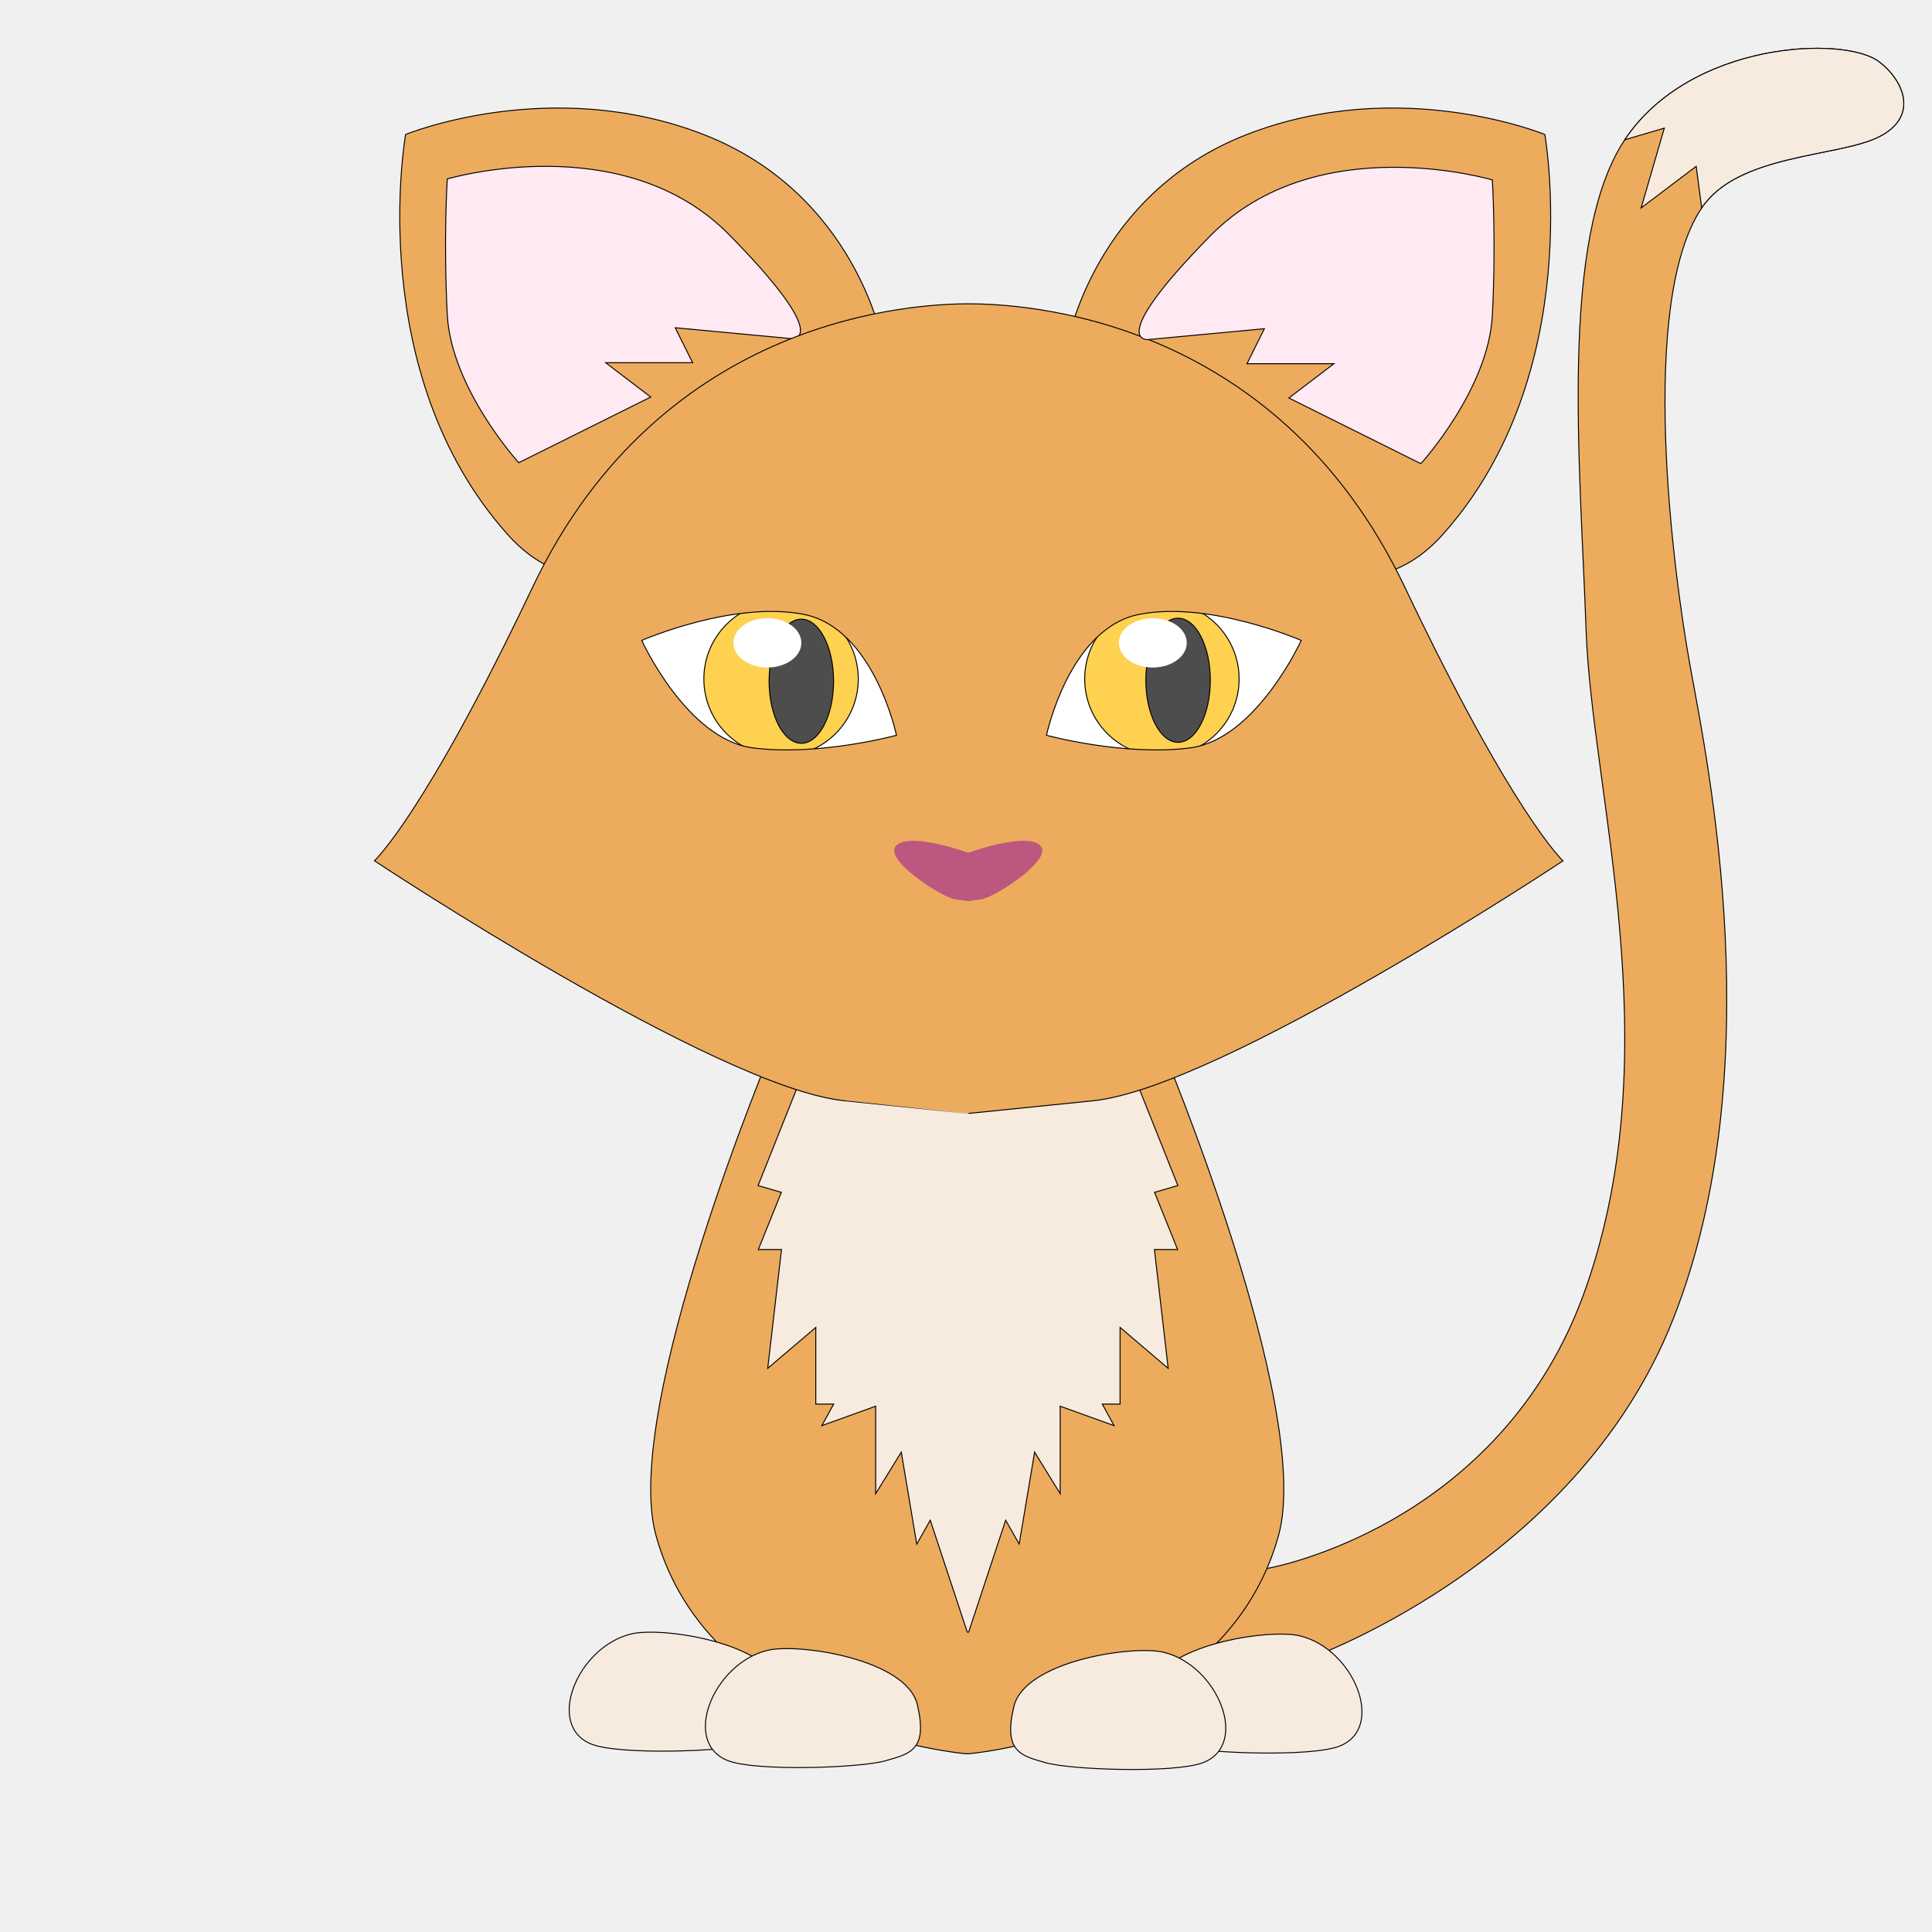
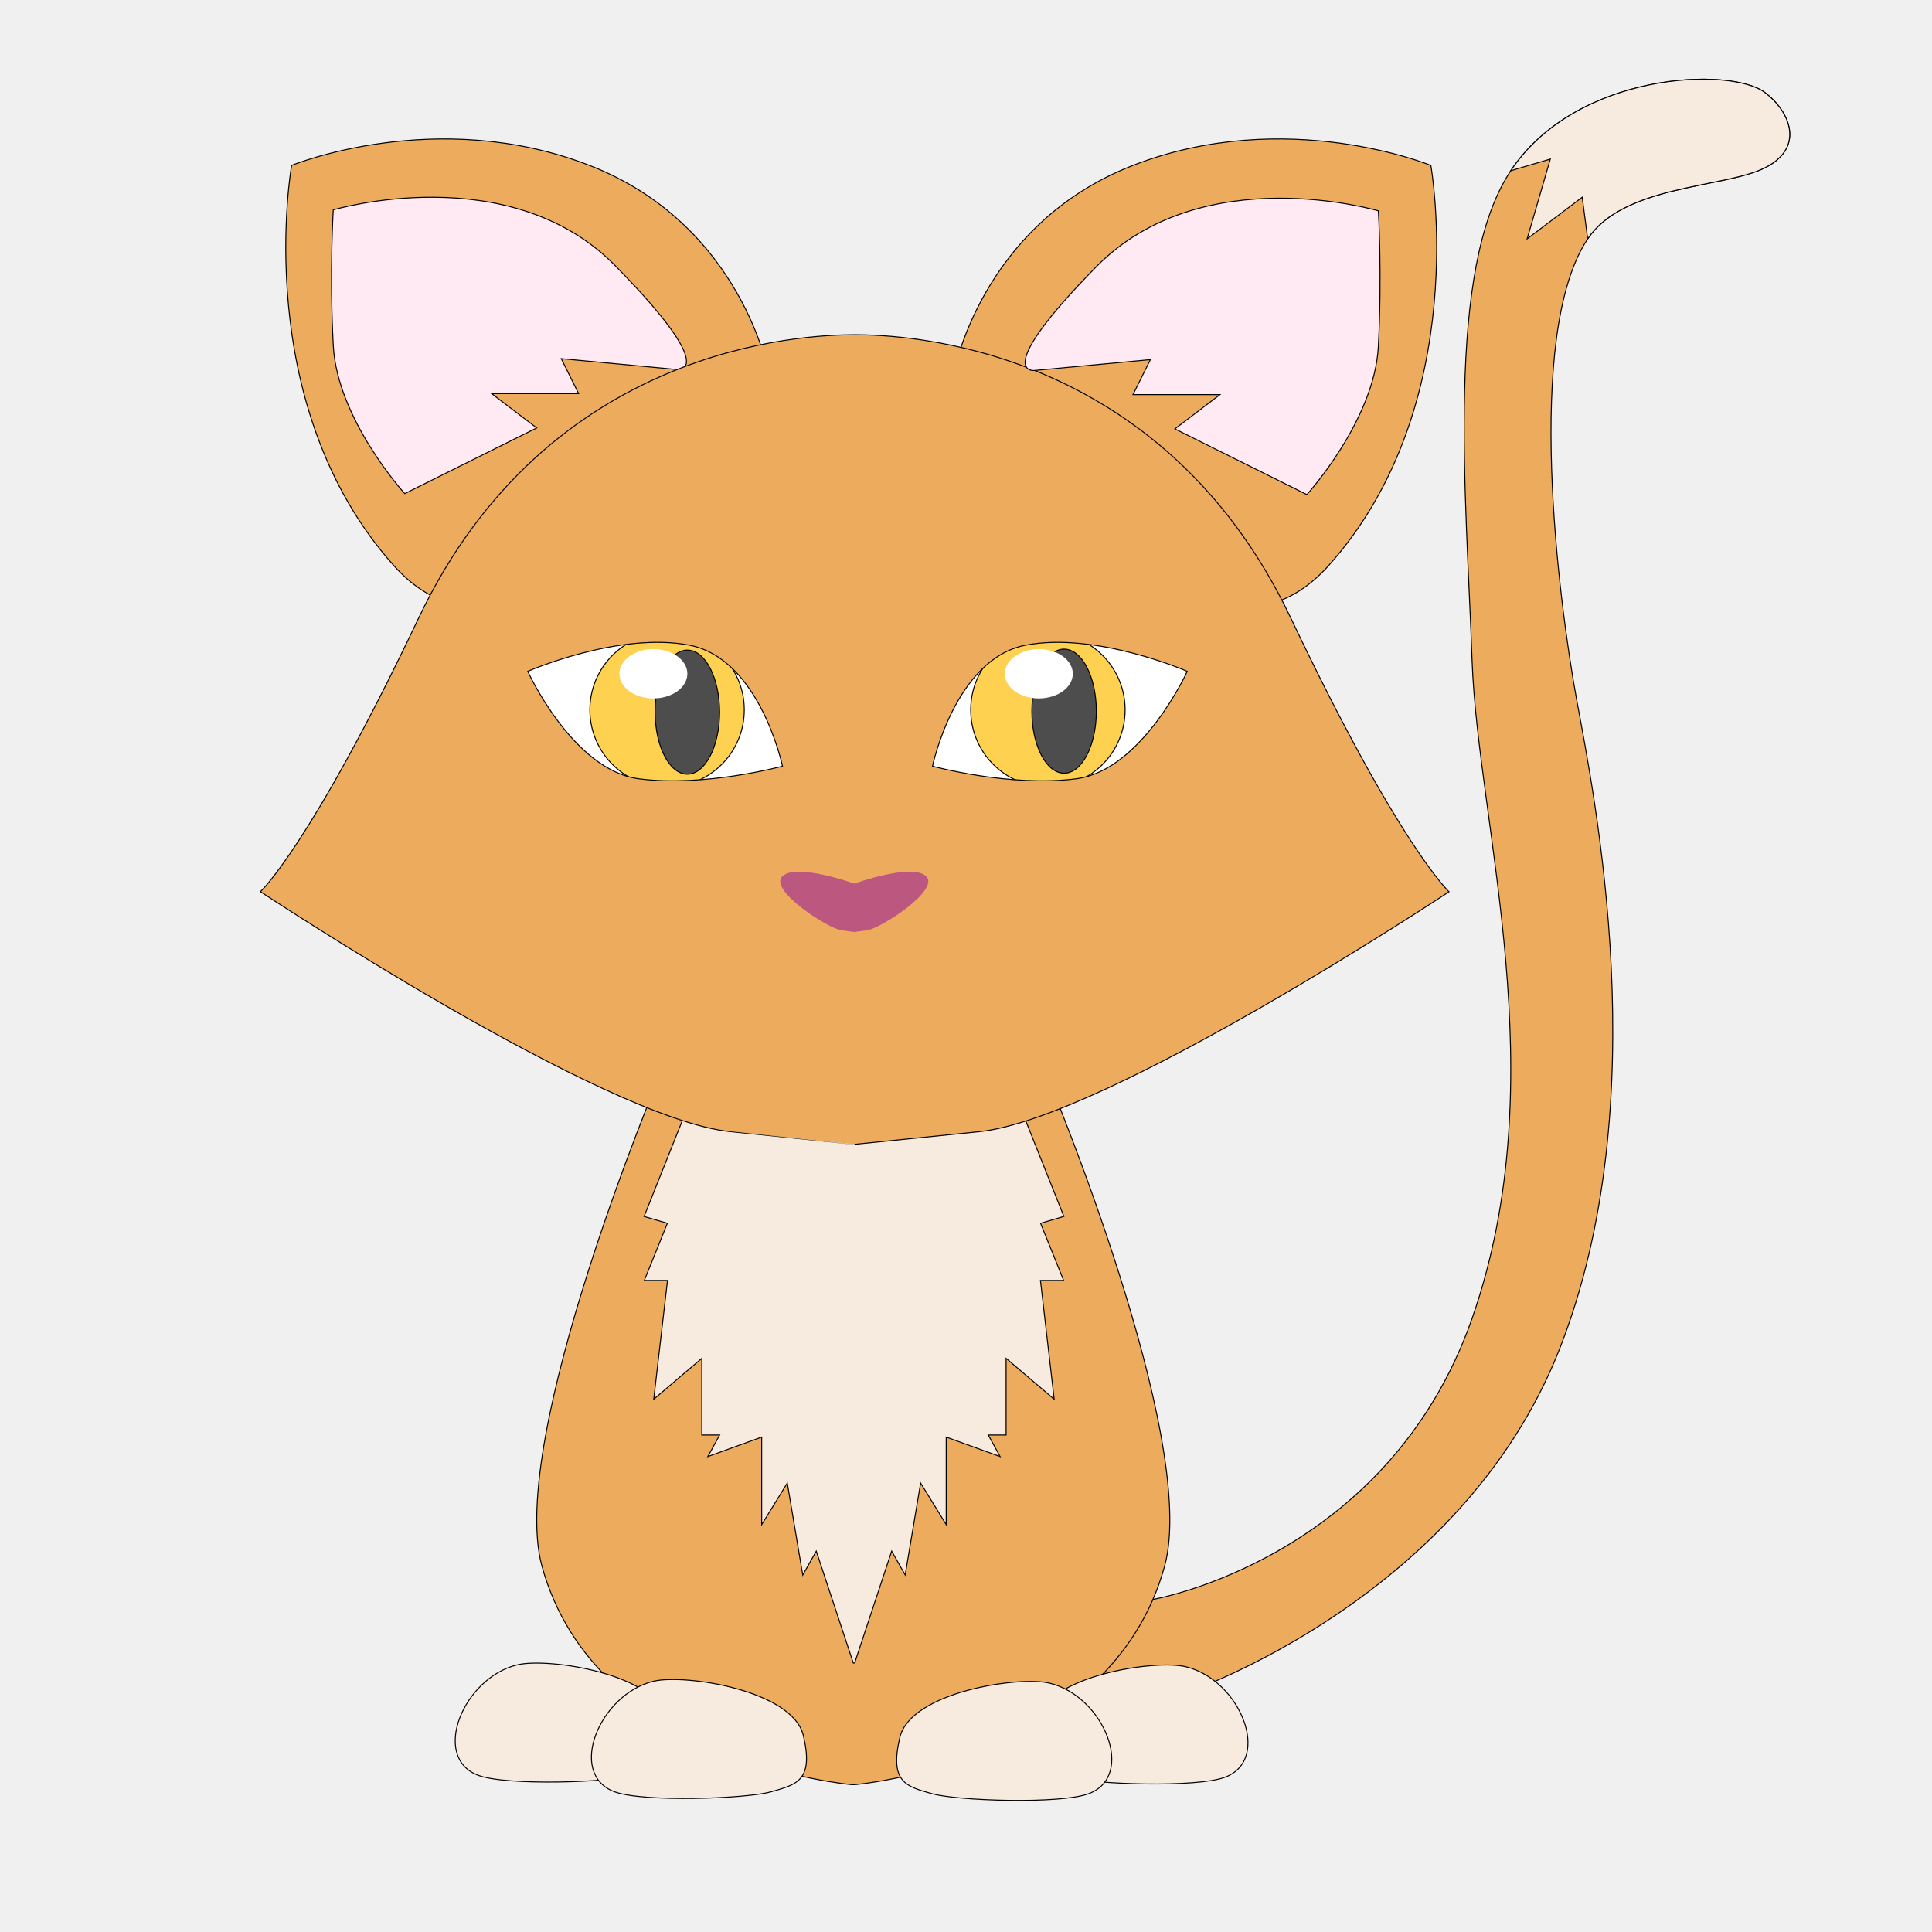
<svg xmlns="http://www.w3.org/2000/svg" xmlns:xlink="http://www.w3.org/1999/xlink" version="1.1" id="Layer_1" x="0px" y="0px" width="2000px" height="2000px" viewBox="0 0 2000 2000" enable-background="new 0 0 2000 2000" xml:space="preserve">
-   <path fill="#EDAB5D" stroke="#000000" stroke-miterlimit="10" d="M1311.498,1623.73c0,0,243.377-41.852,330.386-290.877  s6.001-510.051,0-681.068s-27.933-405.041,40.039-507.051s226.987-108.011,262.991-81.008c25.963,19.472,42.004,57.006,0,78.008  s-145.941,17.413-183.341,73.512c-66.006,99.01-29.681,376.955-11.679,475.754s84.008,416.831-18.002,674.856  s-384.865,354.035-384.865,354.035l-131.852-30.271l100.93-77.255" />
-   <path fill="#F7EADF" stroke="#000000" stroke-miterlimit="10" d="M1681.923,144.734c67.972-102.01,226.987-108.011,262.991-81.008  c25.963,19.472,42.004,57.006,0,78.008s-145.941,17.413-183.341,73.512l-5.68-43.07l-57.006,43.07l24.003-82.622L1681.923,144.734z" />
-   <path fill="#EDAB5D" stroke="#000000" stroke-miterlimit="10" d="M1599.203,139.236c0,0,44.062,246.746-105.748,414.182  c-149.811,167.435-388.625-196.891-388.625-196.891s27.315-155.605,185.939-217.291  C1449.393,77.55,1599.203,139.236,1599.203,139.236z" />
-   <path fill="#EDAB5D" stroke="#000000" stroke-miterlimit="10" d="M419.875,139.236c0,0-44.062,246.746,105.749,414.182  c149.81,167.435,388.625-196.891,388.625-196.891s-27.316-155.605-185.94-217.291C569.685,77.55,419.875,139.236,419.875,139.236z" />
-   <path fill="#EDAB5D" stroke="#000000" stroke-miterlimit="10" d="M1201.609,1081c0,0,158.227,376.281,122,508.25  c-56,204-321,226.25-321,226.25H1000c0,0-265-22.25-321-226.25c-36.227-131.969,122-508.125,122-508.125" />
-   <polyline fill="#F7EADF" stroke="#000000" stroke-miterlimit="10" points="1171.555,1107.5 1219.305,1227.24 1195.18,1234.328   1219.055,1293.5 1195.055,1293.5 1209.277,1416.486 1159.5,1374.155 1159.5,1453.5 1141.055,1453.5 1153.277,1475.821   1097.5,1455.681 1097.5,1546.265 1071.027,1503.237 1059.453,1572.124 1055.048,1598.35 1041.051,1573.723 1002.748,1689.5   1001.305,1689.5 963,1573.723 949,1598.492 944.588,1572.194 933,1503.272 906.5,1546.265 906.5,1455.681 850.75,1475.821   863,1453.5 844.5,1453.5 844.5,1374.155 794.75,1416.486 809,1293.5 785,1293.5 808.875,1234.328 784.75,1227.316 832.5,1107.538   " />
-   <path fill="#FFE9F2" stroke="#000000" stroke-miterlimit="10" d="M463,185.25c0,0,182-54.125,292,57.875  s64.179,107.41,64.179,107.41L699,339.281l18,36.219h-90l46.609,35.5L537,479c0,0-70-76.824-74-153.412S463,185.25,463,185.25z" />
-   <path fill="#EDAB5D" stroke="#000000" stroke-miterlimit="10" d="M1002.615,1152.615c0,0,0,0,128.91-13.094  C1263.68,1126.099,1618,891.152,1618,891.152s-51.751-47.692-163.704-283.228C1319.875,325.112,1055.484,314.5,1002.615,314.5H1003  c-52.87,0-317.259,10.612-451.681,293.424C439.366,843.46,387.616,891.058,387.616,891.058s354.319,234.994,486.474,248.417  c128.91,13.094,128.91,13.117,128.91,13.117L1002.615,1152.615z" />
-   <path fill="#FFE9F2" stroke="#000000" stroke-miterlimit="10" d="M1544.865,186.25c0,0-182-54.125-292,57.875  s-64.179,107.41-64.179,107.41l120.179-11.253l-18,36.219h90l-46.609,35.5l136.609,68c0,0,70-76.824,74-153.412  S1544.865,186.25,1544.865,186.25z" />
+   <path fill="#EDAB5D" stroke="#000000" stroke-miterlimit="10" d="M1193.498,1655.73c0,0,243.377-41.852,330.386-290.877  s6.001-510.051,0-681.068s-27.933-405.041,40.039-507.051s226.987-108.011,262.991-81.008c25.963,19.472,42.004,57.006,0,78.008  s-145.941,17.413-183.341,73.512c-66.006,99.01-29.681,376.955-11.679,475.754s84.008,416.831-18.002,674.856  s-384.865,354.035-384.865,354.035l-131.852-30.271l100.93-77.255" />
+   <path fill="#F7EADF" stroke="#000000" stroke-miterlimit="10" d="M1563.923,176.734c67.972-102.01,226.987-108.011,262.991-81.008  c25.963,19.472,42.004,57.006,0,78.008s-145.941,17.413-183.341,73.512l-5.68-43.07l-57.006,43.07l24.003-82.622L1563.923,176.734z" />
+   <path fill="#EDAB5D" stroke="#000000" stroke-miterlimit="10" d="M1481.203,171.236c0,0,44.062,246.746-105.748,414.182  C1225.645,752.852,986.83,388.527,986.83,388.527s27.315-155.605,185.939-217.291  C1331.393,109.55,1481.203,171.236,1481.203,171.236z" />
+   <path fill="#EDAB5D" stroke="#000000" stroke-miterlimit="10" d="M301.875,171.236c0,0-44.062,246.746,105.749,414.182  c149.81,167.435,388.625-196.891,388.625-196.891s-27.316-155.605-185.94-217.291C451.685,109.55,301.875,171.236,301.875,171.236z" />
+   <path fill="#EDAB5D" stroke="#000000" stroke-miterlimit="10" d="M1083.609,1113c0,0,158.227,376.281,122,508.25  c-56,204-321,226.25-321,226.25H882c0,0-265-22.25-321-226.25c-36.227-131.969,122-508.125,122-508.125" />
+   <polyline fill="#F7EADF" stroke="#000000" stroke-miterlimit="10" points="1053.555,1139.5 1101.305,1259.24 1077.18,1266.328   1101.055,1325.5 1077.055,1325.5 1091.277,1448.486 1041.5,1406.155 1041.5,1485.5 1023.055,1485.5 1035.277,1507.821   979.5,1487.681 979.5,1578.265 953.027,1535.237 941.453,1604.124 937.048,1630.35 923.051,1605.723 884.748,1721.5 883.305,1721.5   845,1605.723 831,1630.492 826.588,1604.194 815,1535.272 788.5,1578.265 788.5,1487.681 732.75,1507.821 745,1485.5 726.5,1485.5   726.5,1406.155 676.75,1448.486 691,1325.5 667,1325.5 690.875,1266.328 666.75,1259.316 714.5,1139.538 " />
+   <path fill="#FFE9F2" stroke="#000000" stroke-miterlimit="10" d="M345,217.25c0,0,182-54.125,292,57.875  s64.179,107.41,64.179,107.41L581,371.281l18,36.219h-90l46.609,35.5L419,511c0,0-70-76.824-74-153.412S345,217.25,345,217.25z" />
+   <path fill="#EDAB5D" stroke="#000000" stroke-miterlimit="10" d="M884.615,1184.615c0,0,0,0,128.91-13.094  C1145.68,1158.099,1500,923.152,1500,923.152s-51.751-47.692-163.704-283.228C1201.875,357.112,937.484,346.5,884.615,346.5H885  c-52.87,0-317.259,10.612-451.681,293.424C321.366,875.46,269.616,923.058,269.616,923.058s354.319,234.994,486.474,248.417  C885,1184.568,885,1184.592,885,1184.592L884.615,1184.615z" />
+   <path fill="#FFE9F2" stroke="#000000" stroke-miterlimit="10" d="M1426.865,218.25c0,0-182-54.125-292,57.875  s-64.179,107.41-64.179,107.41l120.179-11.253l-18,36.219h90l-46.609,35.5l136.609,68c0,0,70-76.824,74-153.412  S1426.865,218.25,1426.865,218.25z" />
  <g>
-     <path fill="#F7EADF" stroke="#000000" stroke-miterlimit="10" d="M613.042,1805.8c-49.109-18.416-15.684-101.022,40.593-114.399   c32.313-7.682,143.922,9.226,154.993,56.277c11.071,47.051-7.38,50.741-33.212,58.122S642.565,1816.871,613.042,1805.8z" />
-     <path fill="#F7EADF" stroke="#000000" stroke-miterlimit="10" d="M754.042,1822.8c-49.109-18.416-15.684-101.022,40.593-114.399   c32.313-7.682,143.922,9.226,154.993,56.277c11.071,47.051-7.38,50.741-33.212,58.122S783.565,1833.871,754.042,1822.8z" />
+     <path fill="#F7EADF" stroke="#000000" stroke-miterlimit="10" d="M495.042,1837.8c-49.109-18.416-15.684-101.022,40.593-114.399   c32.313-7.682,143.922,9.226,154.993,56.277c11.071,47.051-7.38,50.741-33.212,58.122S524.565,1848.871,495.042,1837.8z" />
+     <path fill="#F7EADF" stroke="#000000" stroke-miterlimit="10" d="M636.042,1854.8c-49.109-18.416-15.684-101.022,40.593-114.399   c32.313-7.682,143.922,9.226,154.993,56.277c11.071,47.051-7.38,50.741-33.212,58.122S665.565,1865.871,636.042,1854.8z" />
  </g>
  <g>
    <defs>
-       <path id="SVGID_1_" d="M1083.324,761.153c0,0,23.344-111.092,96.322-125.249c72.977-14.157,167.381,27.059,167.381,27.059    s-46.562,102.204-114.724,111.201C1164.142,783.159,1083.324,761.153,1083.324,761.153z" />
+       <path id="SVGID_1_" d="M965.324,793.153c0,0,23.344-111.092,96.322-125.249c72.977-14.157,167.381,27.059,167.381,27.059    s-46.562,102.204-114.724,111.201C1046.142,815.159,965.324,793.153,965.324,793.153z" />
    </defs>
    <use xlink:href="#SVGID_1_" overflow="visible" fill="#FFFFFF" />
    <clipPath id="SVGID_2_">
      <use xlink:href="#SVGID_1_" overflow="visible" />
    </clipPath>
-     <circle clip-path="url(#SVGID_2_)" fill="#FFD150" stroke="#000000" stroke-miterlimit="10" cx="1202.794" cy="702.863" r="79.923" />
+     <circle clip-path="url(#SVGID_2_)" fill="#FFD150" stroke="#000000" stroke-miterlimit="10" cx="1084.794" cy="734.863" r="79.923" />
    <use xlink:href="#SVGID_1_" overflow="visible" fill="none" stroke="#000000" stroke-miterlimit="10" />
  </g>
  <g>
    <defs>
-       <path id="SVGID_3_" d="M928.027,761.153c0,0-23.344-111.092-96.322-125.249c-72.977-14.157-167.381,27.059-167.381,27.059    s46.562,102.204,114.724,111.201C847.21,783.159,928.027,761.153,928.027,761.153z" />
+       <path id="SVGID_3_" d="M810.027,793.153c0,0-23.344-111.092-96.322-125.249c-72.977-14.157-167.381,27.059-167.381,27.059    s46.562,102.204,114.724,111.201C729.21,815.159,810.027,793.153,810.027,793.153z" />
    </defs>
    <use xlink:href="#SVGID_3_" overflow="visible" fill="#FFFFFF" />
    <clipPath id="SVGID_4_">
      <use xlink:href="#SVGID_3_" overflow="visible" />
    </clipPath>
-     <circle clip-path="url(#SVGID_4_)" fill="#FFD150" stroke="#000000" stroke-miterlimit="10" cx="808.557" cy="702.863" r="79.923" />
+     <circle clip-path="url(#SVGID_4_)" fill="#FFD150" stroke="#000000" stroke-miterlimit="10" cx="690.557" cy="734.863" r="79.923" />
    <use xlink:href="#SVGID_3_" overflow="visible" fill="none" stroke="#000000" stroke-miterlimit="10" />
  </g>
-   <ellipse fill="#4D4D4D" stroke="#000000" stroke-miterlimit="10" cx="829.549" cy="705.207" rx="33.373" ry="64.248" />
-   <ellipse fill="#4D4D4D" stroke="#000000" stroke-miterlimit="10" cx="1219.549" cy="704.207" rx="33.373" ry="64.248" />
-   <ellipse fill="#FFFFFF" cx="794.394" cy="665.479" rx="35.155" ry="25.521" />
-   <ellipse fill="#FFFFFF" cx="1193.394" cy="665.479" rx="35.155" ry="25.521" />
-   <path fill="#BC5780" d="M1001.696,932.875c0,0,0,0,14-1.875s76-41.937,60.973-55.937S1001.696,883,1001.696,883H1003  c0,0-59.945-21.937-74.973-7.937S975,929.156,989,931.031s14,1.859,14,1.859" />
+   <ellipse fill="#4D4D4D" stroke="#000000" stroke-miterlimit="10" cx="711.549" cy="737.207" rx="33.373" ry="64.248" />
+   <ellipse fill="#4D4D4D" stroke="#000000" stroke-miterlimit="10" cx="1101.549" cy="736.207" rx="33.373" ry="64.248" />
+   <ellipse fill="#FFFFFF" cx="676.394" cy="697.479" rx="35.155" ry="25.521" />
+   <ellipse fill="#FFFFFF" cx="1075.394" cy="697.479" rx="35.155" ry="25.521" />
+   <path fill="#BC5780" d="M883.696,964.875c0,0,0,0,14-1.875s76-41.937,60.973-55.937S883.696,915,883.696,915H885  c0,0-59.945-21.937-74.973-7.937S857,961.156,871,963.031s14,1.859,14,1.859" />
  <g>
-     <path fill="#F7EADF" stroke="#000000" stroke-miterlimit="10" d="M1386.092,1807.8c49.109-18.416,15.684-101.022-40.593-114.399   c-32.313-7.682-143.922,9.226-154.993,56.277c-11.07,47.051,7.381,50.741,33.213,58.122S1356.57,1818.871,1386.092,1807.8z" />
-     <path fill="#F7EADF" stroke="#000000" stroke-miterlimit="10" d="M1245.092,1824.8c49.109-18.416,15.684-101.022-40.593-114.399   c-32.313-7.682-143.922,9.226-154.993,56.277c-11.07,47.051,7.381,50.741,33.213,58.122S1215.57,1835.871,1245.092,1824.8z" />
+     <path fill="#F7EADF" stroke="#000000" stroke-miterlimit="10" d="M1268.092,1839.8c49.109-18.416,15.684-101.022-40.593-114.399   c-32.313-7.682-143.922,9.226-154.993,56.277c-11.07,47.051,7.381,50.741,33.213,58.122S1238.57,1850.871,1268.092,1839.8z" />
+     <path fill="#F7EADF" stroke="#000000" stroke-miterlimit="10" d="M1127.092,1856.8c49.109-18.416,15.684-101.022-40.593-114.399   c-32.313-7.682-143.922,9.226-154.993,56.277c-11.07,47.051,7.381,50.741,33.213,58.122S1097.57,1867.871,1127.092,1856.8z" />
  </g>
</svg>
